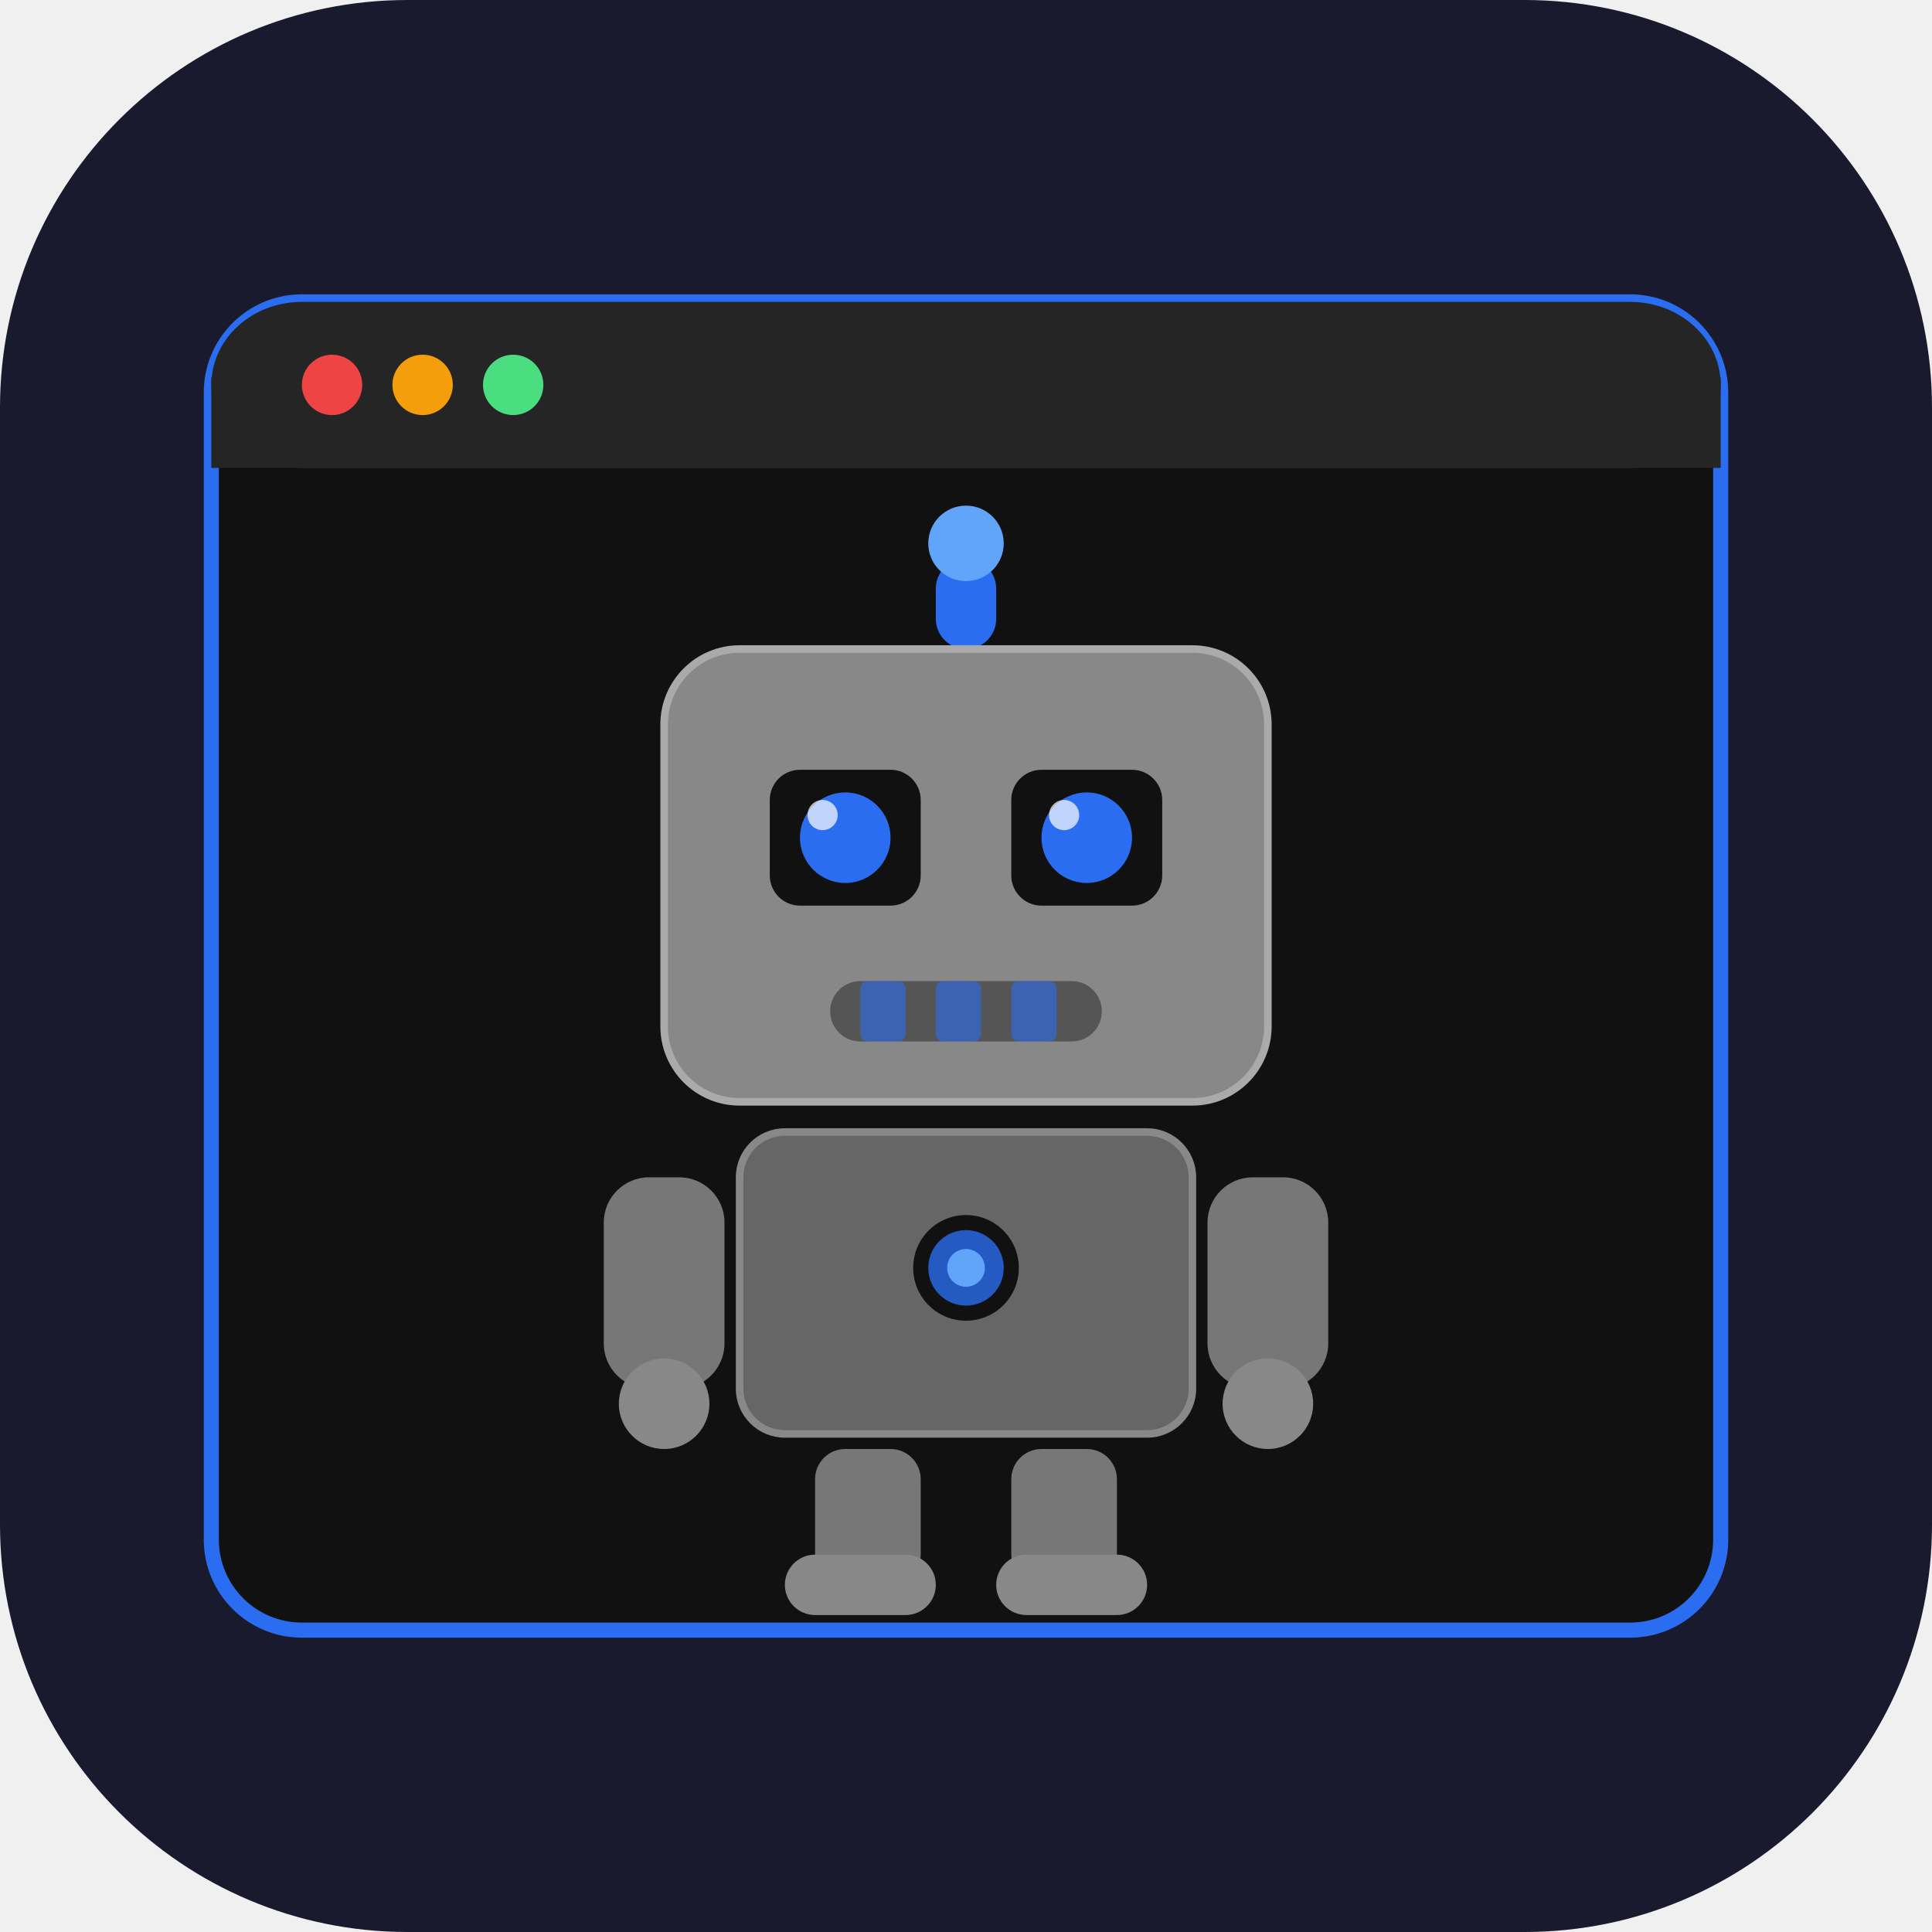
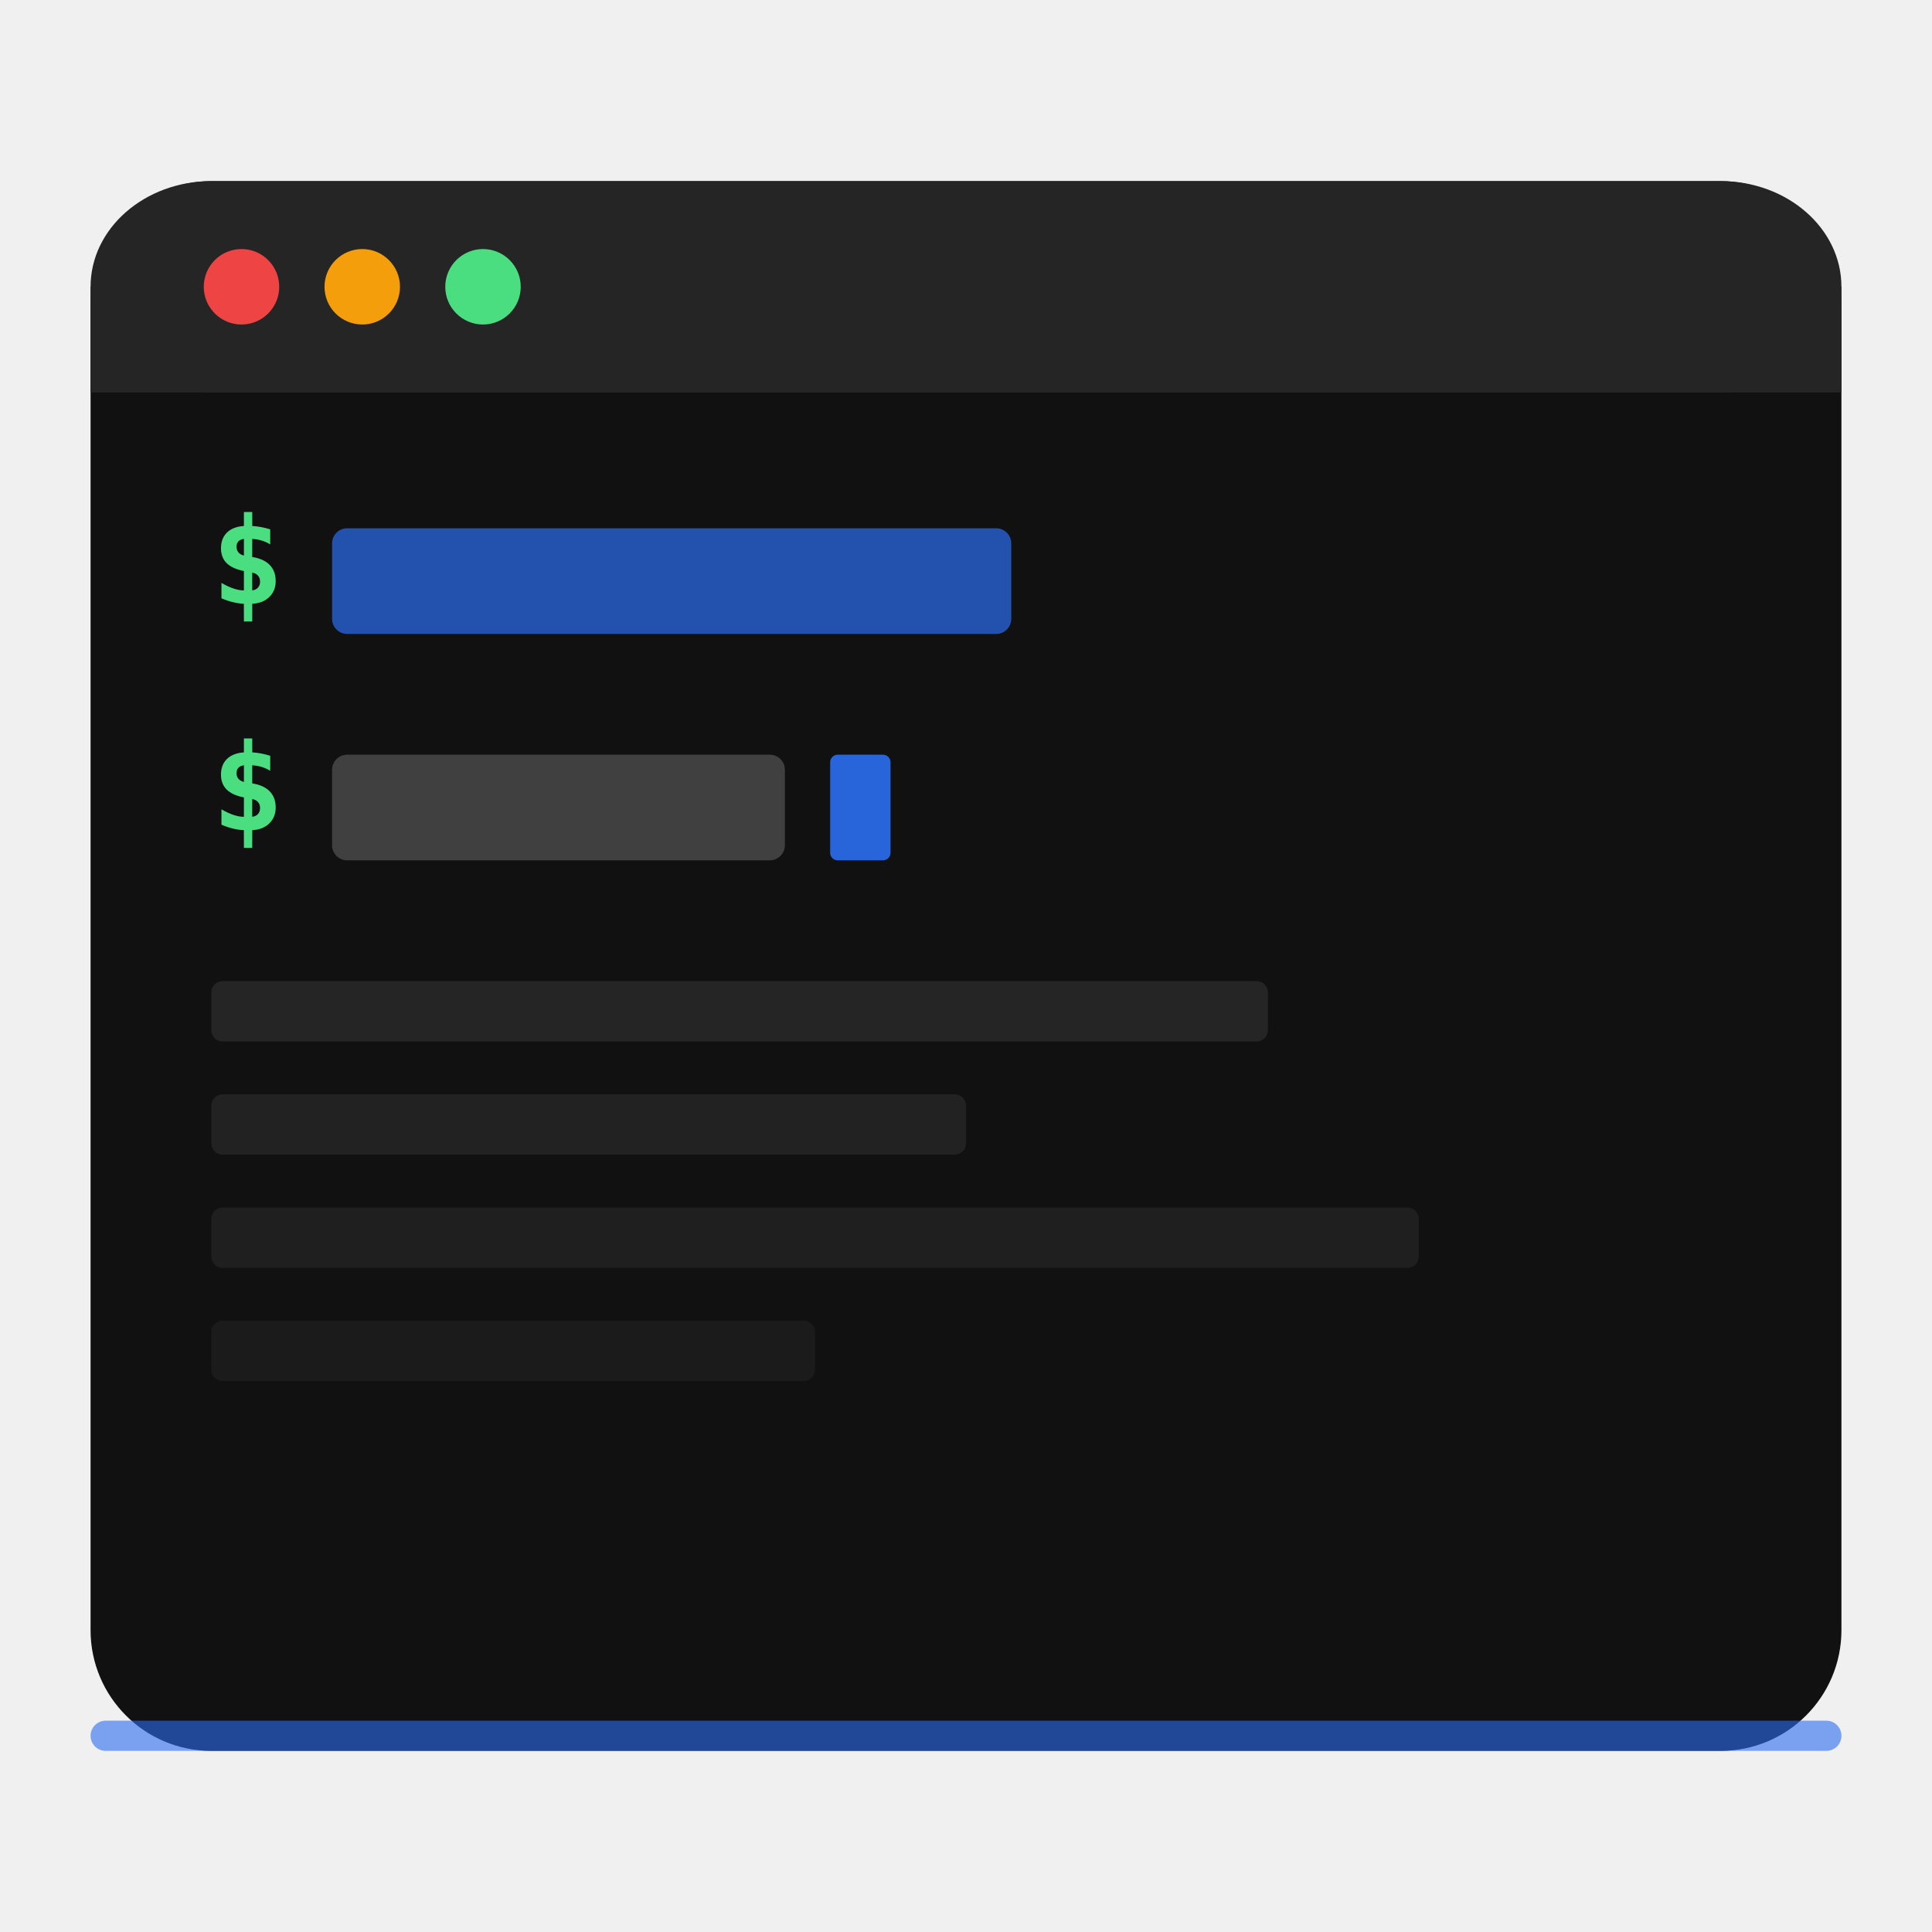
<svg xmlns="http://www.w3.org/2000/svg" viewBox="0 0 512 512">
-   <rect width="512" height="512" rx="108" fill="#1a1a2e" />
-   <rect x="56" y="80" width="400" height="352" rx="24" fill="#111111" stroke="#2a6df0" stroke-width="4" />
-   <rect x="56" y="80" width="400" height="44" rx="24" fill="#252525" />
-   <rect x="56" y="100" width="400" height="24" fill="#252525" />
-   <circle cx="88" cy="102" r="8" fill="#ef4444" />
-   <circle cx="112" cy="102" r="8" fill="#f59e0b" />
-   <circle cx="136" cy="102" r="8" fill="#4ade80" />
-   <rect x="248" y="148" width="16" height="24" rx="8" fill="#2a6df0" />
-   <circle cx="256" cy="144" r="10" fill="#60a5fa" />
-   <rect x="176" y="172" width="160" height="120" rx="20" fill="#888888" />
-   <rect x="176" y="172" width="160" height="120" rx="20" fill="none" stroke="#aaa" stroke-width="2" />
-   <rect x="204" y="204" width="40" height="36" rx="8" fill="#111" />
-   <rect x="268" y="204" width="40" height="36" rx="8" fill="#111" />
-   <circle cx="224" cy="222" r="12" fill="#2a6df0" />
-   <circle cx="288" cy="222" r="12" fill="#2a6df0" />
-   <circle cx="218" cy="216" r="4" fill="#fff" opacity="0.7" />
-   <circle cx="282" cy="216" r="4" fill="#fff" opacity="0.7" />
-   <rect x="220" y="260" width="72" height="16" rx="8" fill="#555" />
-   <rect x="228" y="260" width="12" height="16" rx="2" fill="#2a6df0" opacity="0.6" />
-   <rect x="248" y="260" width="12" height="16" rx="2" fill="#2a6df0" opacity="0.6" />
-   <rect x="268" y="260" width="12" height="16" rx="2" fill="#2a6df0" opacity="0.6" />
-   <rect x="196" y="300" width="120" height="80" rx="12" fill="#666" />
-   <rect x="196" y="300" width="120" height="80" rx="12" fill="none" stroke="#888" stroke-width="2" />
-   <circle cx="256" cy="336" r="14" fill="#111" />
-   <circle cx="256" cy="336" r="10" fill="#2a6df0" opacity="0.8" />
-   <circle cx="256" cy="336" r="5" fill="#60a5fa" />
-   <rect x="160" y="312" width="32" height="56" rx="12" fill="#777" />
-   <rect x="320" y="312" width="32" height="56" rx="12" fill="#777" />
-   <circle cx="176" cy="372" r="12" fill="#888" />
-   <circle cx="336" cy="372" r="12" fill="#888" />
-   <rect x="216" y="384" width="28" height="36" rx="8" fill="#777" />
-   <rect x="268" y="384" width="28" height="36" rx="8" fill="#777" />
-   <rect x="208" y="412" width="40" height="16" rx="8" fill="#888" />
-   <rect x="264" y="412" width="40" height="16" rx="8" fill="#888" />
+   <rect x="24" y="48" width="464" height="416" rx="32" fill="#111111" />
+   <rect x="24" y="48" width="464" height="56" rx="32" fill="#252525" />
+   <rect x="24" y="76" width="464" height="28" fill="#252525" />
+   <circle cx="64" cy="76" r="10" fill="#ef4444" />
+   <circle cx="96" cy="76" r="10" fill="#f59e0b" />
+   <circle cx="128" cy="76" r="10" fill="#4ade80" />
+   <text x="56" y="160" font-family="SF Mono, Menlo, monospace" font-size="32" font-weight="600" fill="#4ade80">$</text>
+   <rect x="88" y="140" width="180" height="28" rx="4" fill="#2a6df0" opacity="0.7" />
+   <text x="56" y="220" font-family="SF Mono, Menlo, monospace" font-size="32" font-weight="600" fill="#4ade80">$</text>
+   <rect x="88" y="200" width="120" height="28" rx="4" fill="#888888" opacity="0.4" />
+   <rect x="220" y="200" width="16" height="28" rx="2" fill="#2a6df0" opacity="0.9" />
+   <rect x="56" y="260" width="280" height="16" rx="3" fill="#555" opacity="0.3" />
+   <rect x="56" y="290" width="200" height="16" rx="3" fill="#555" opacity="0.25" />
+   <rect x="56" y="320" width="320" height="16" rx="3" fill="#555" opacity="0.2" />
+   <rect x="56" y="350" width="160" height="16" rx="3" fill="#555" opacity="0.15" />
+   <rect x="24" y="456" width="464" height="8" rx="4" fill="#2a6df0" opacity="0.6" />
</svg>
